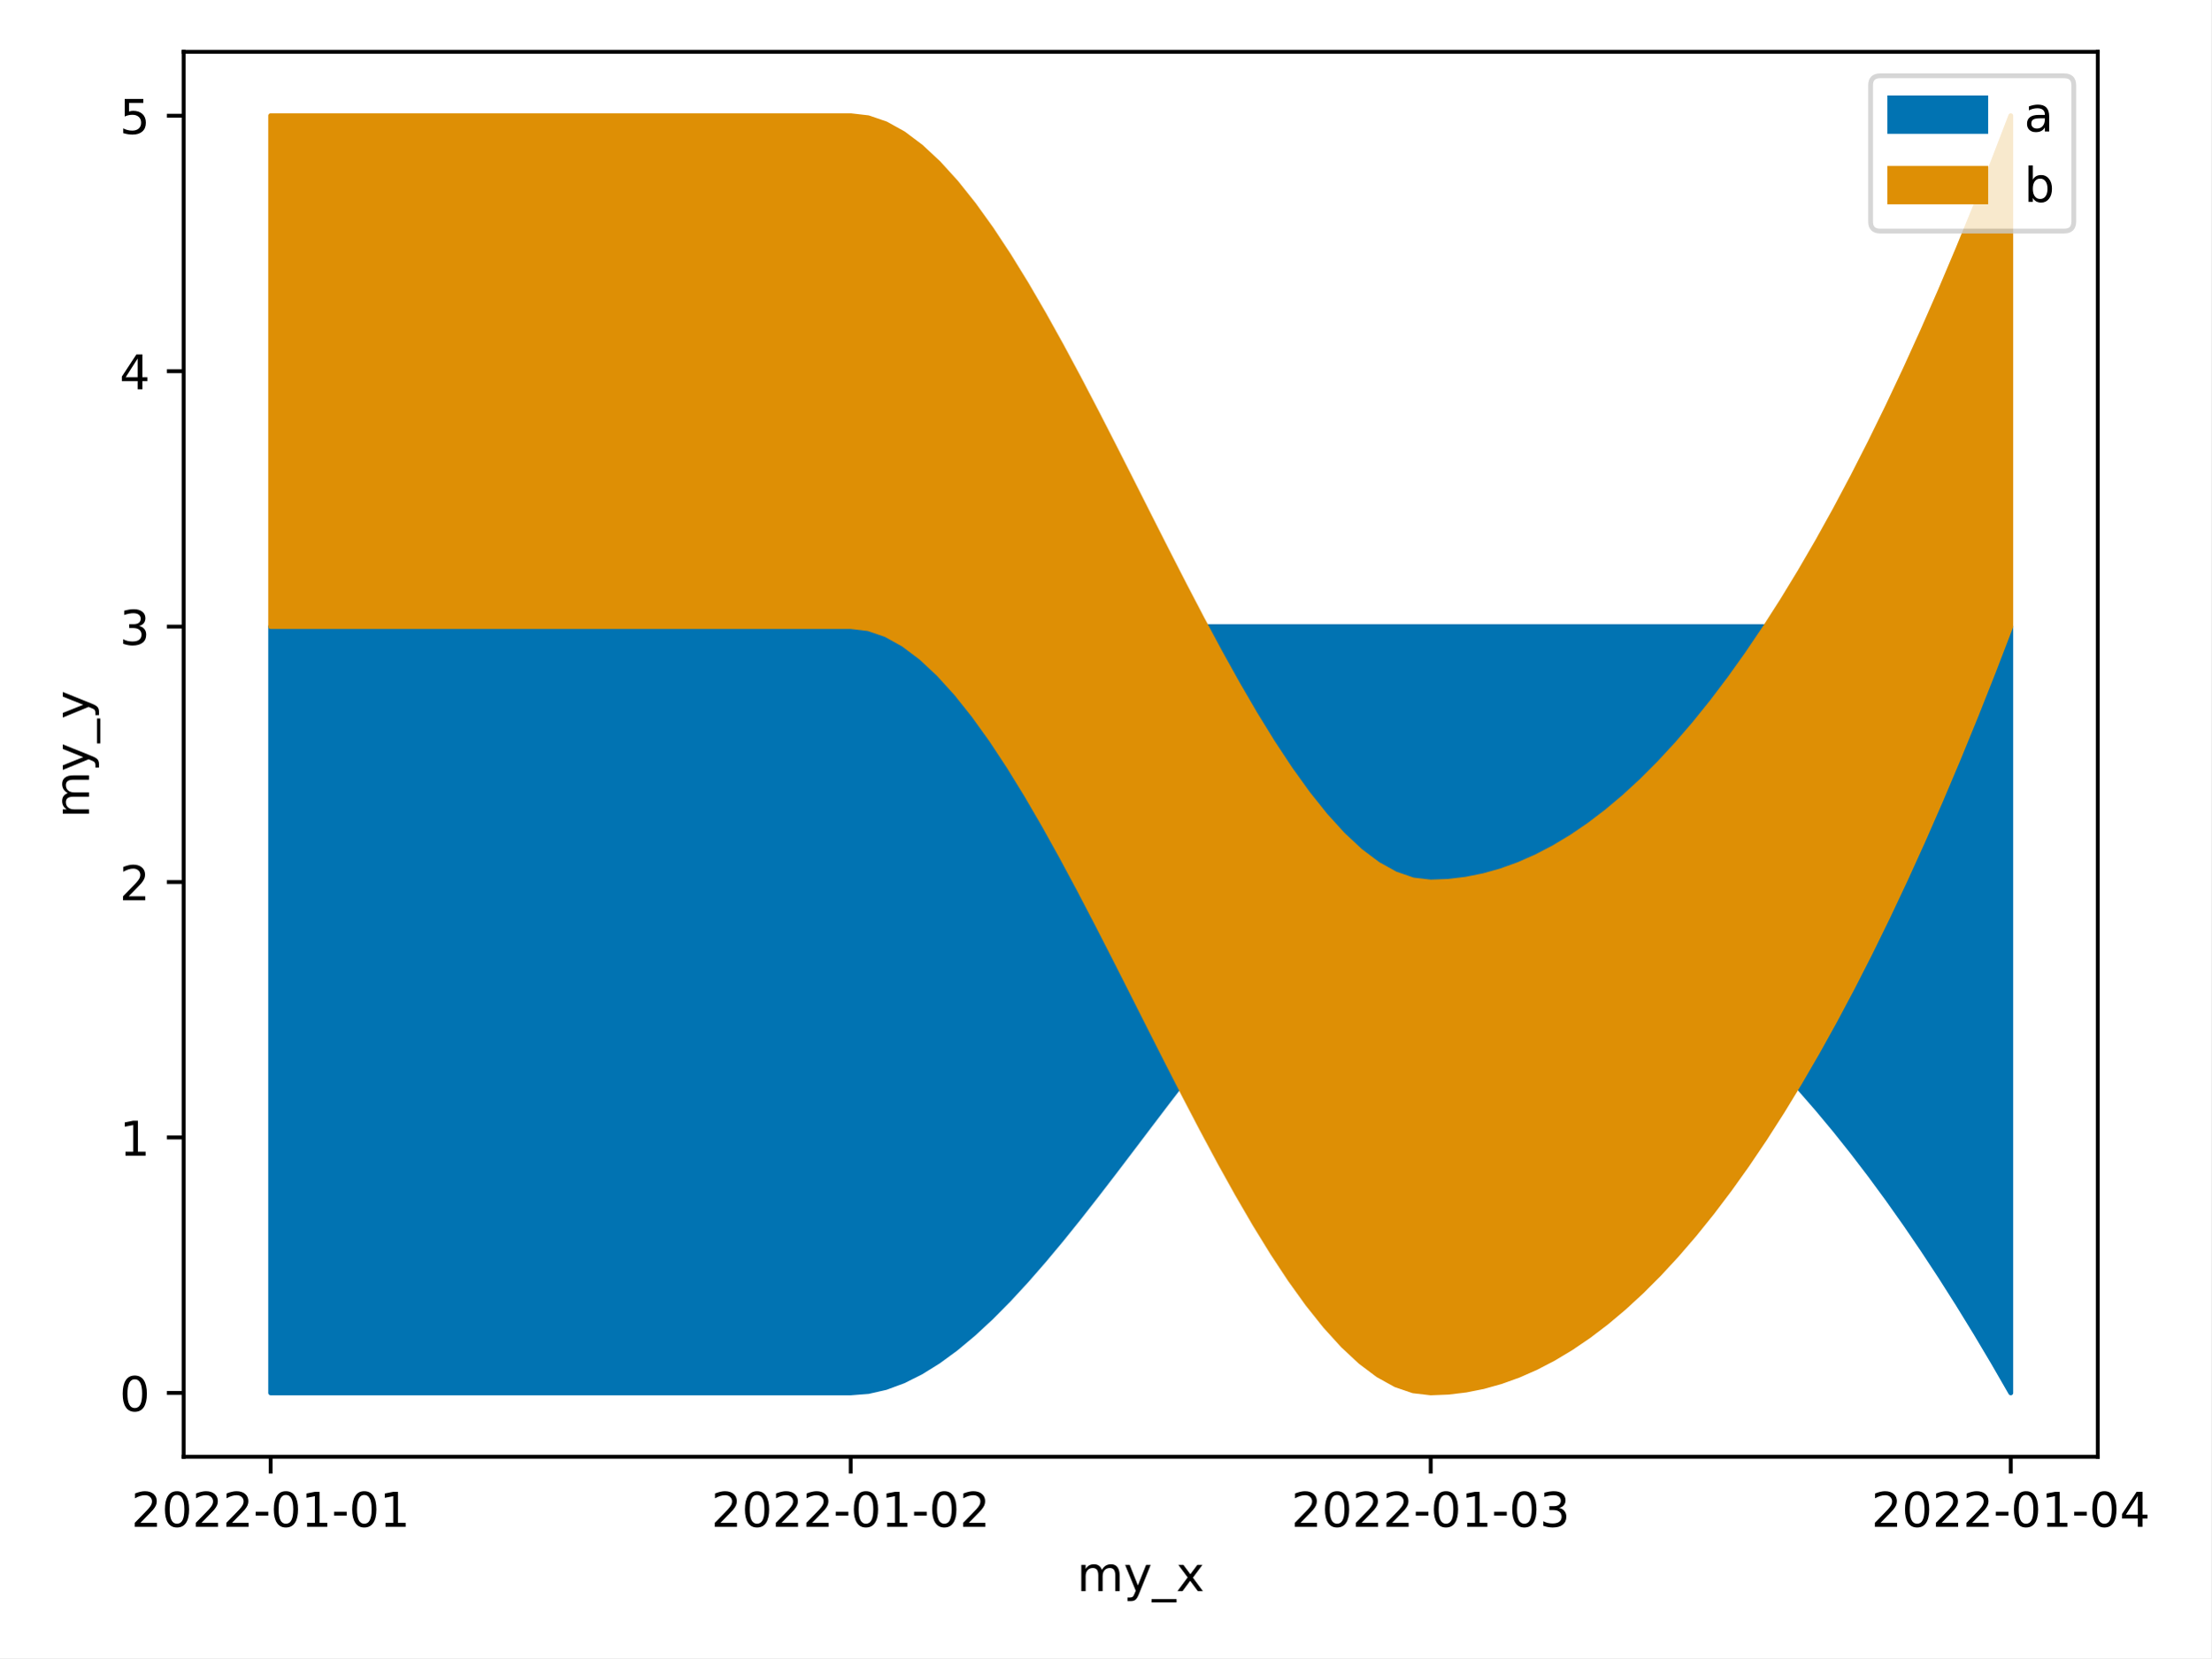
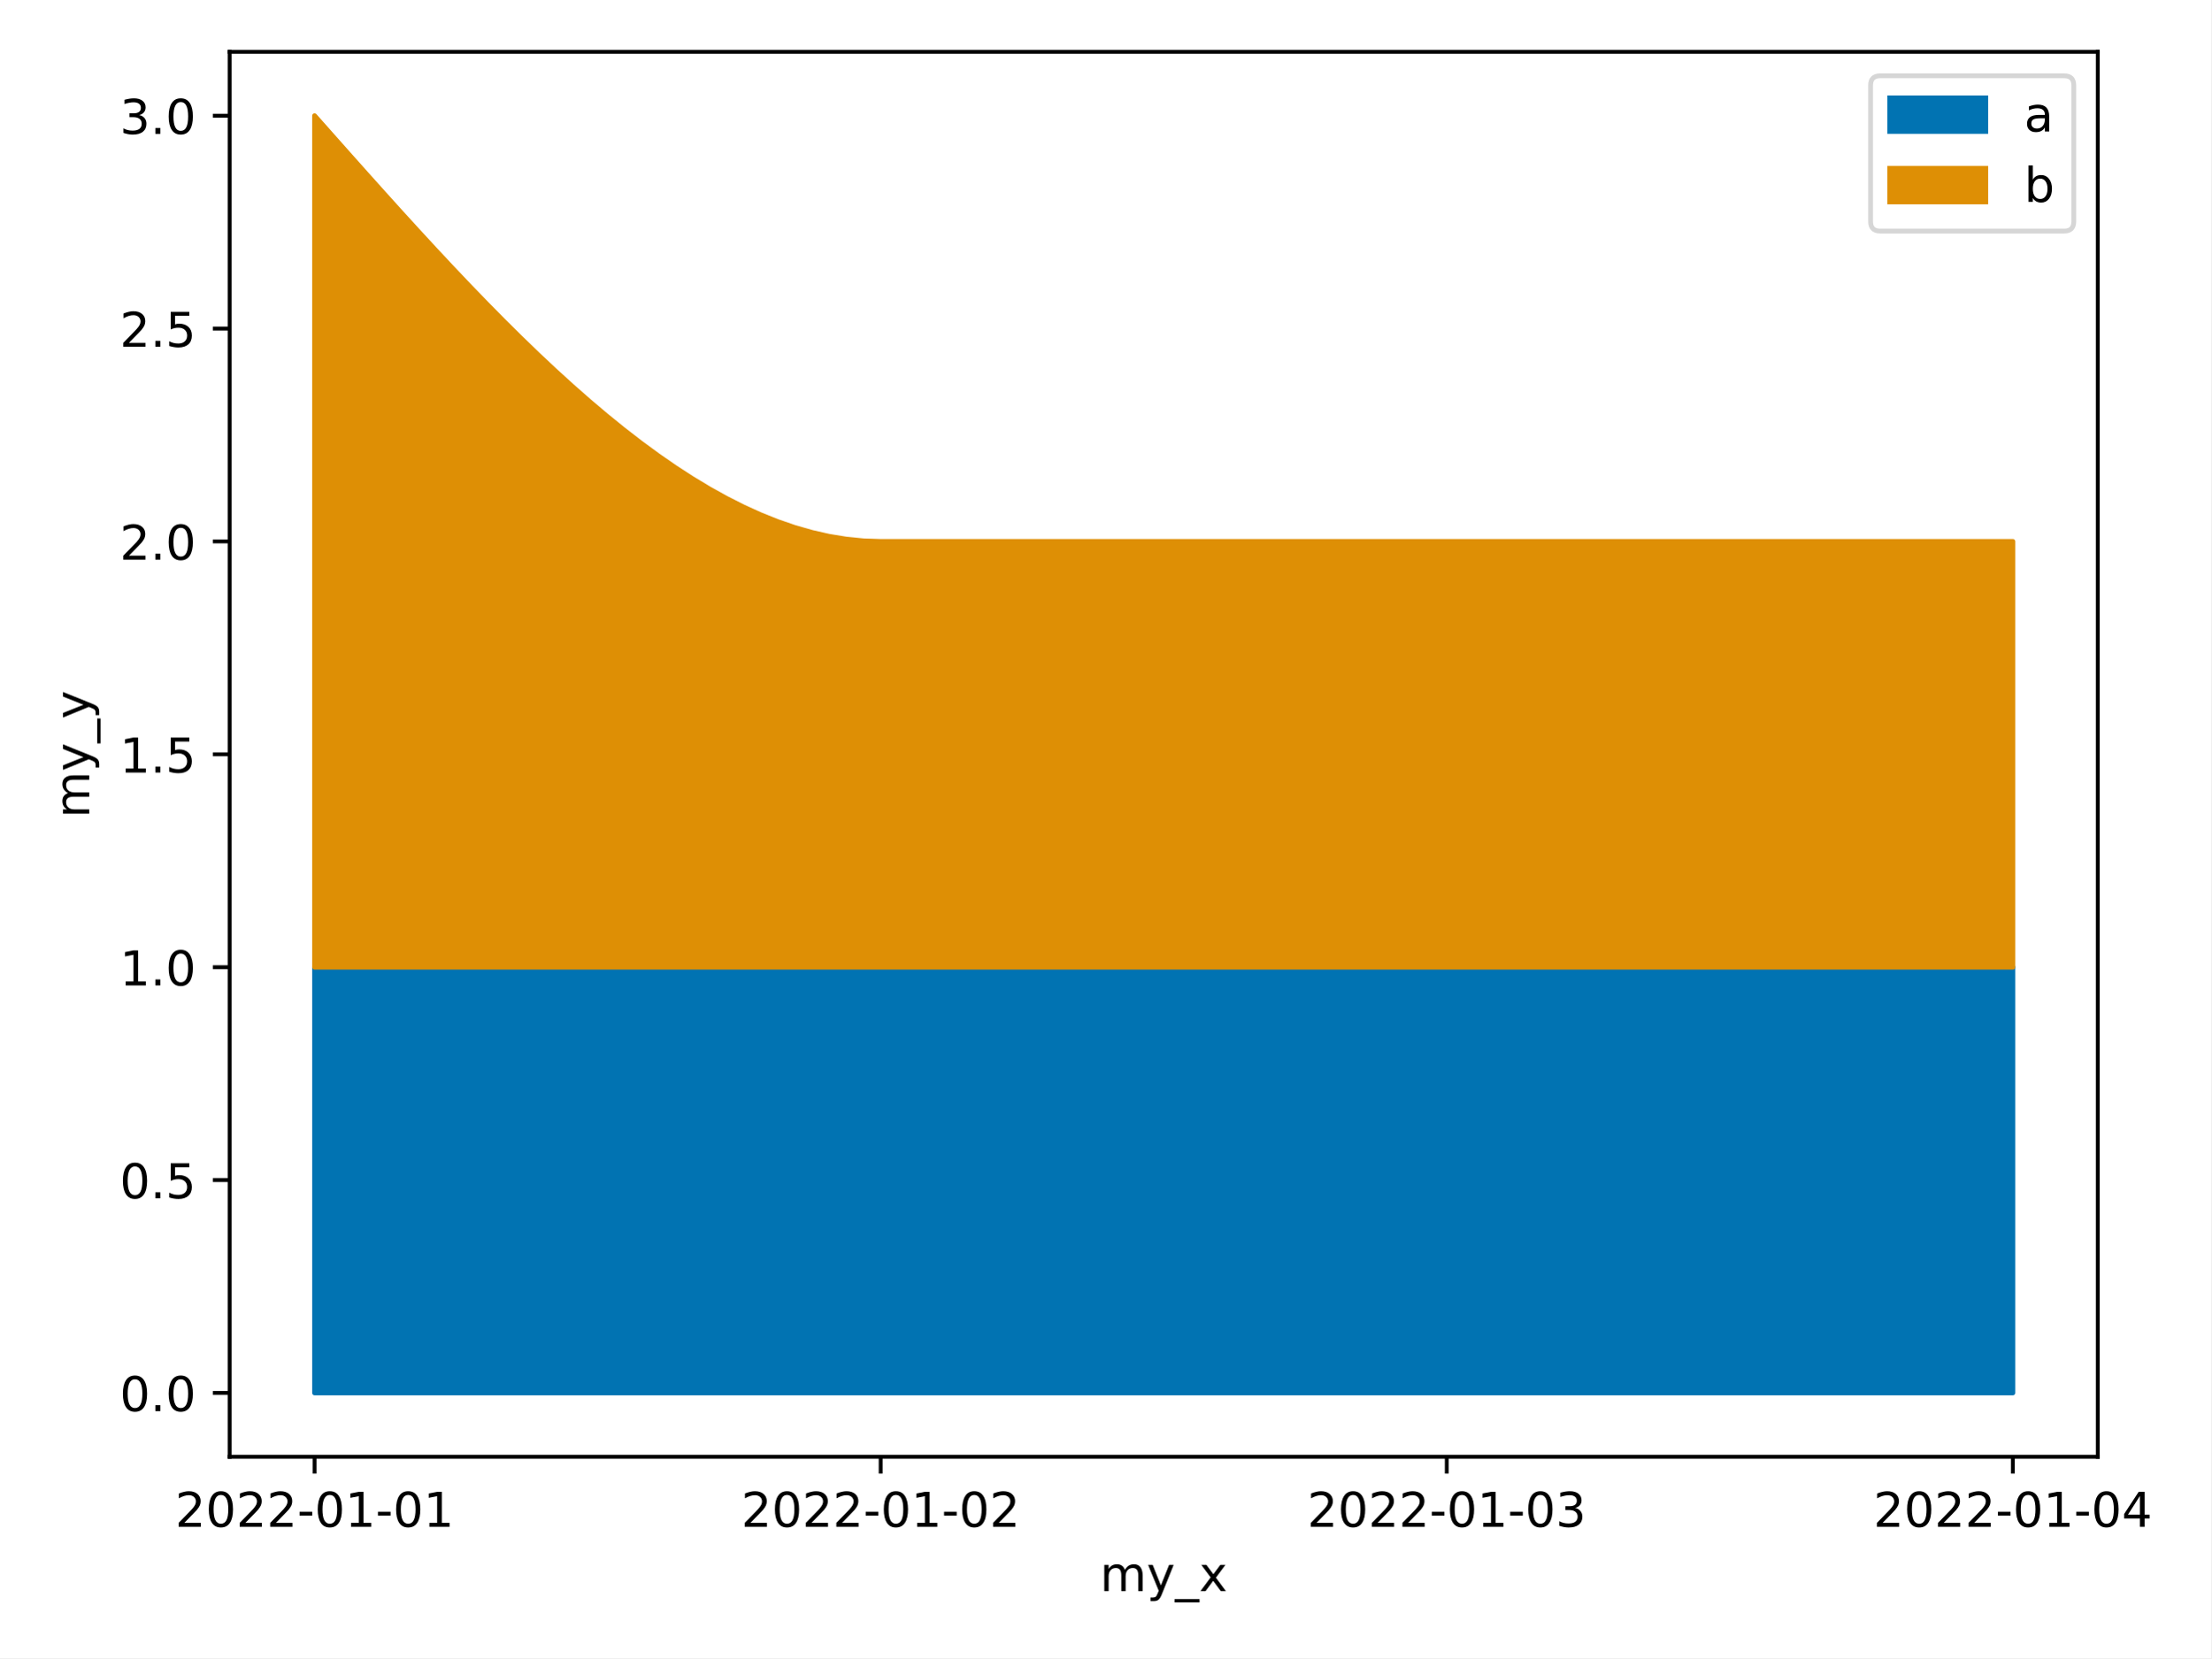
<svg xmlns="http://www.w3.org/2000/svg" xmlns:xlink="http://www.w3.org/1999/xlink" width="460.8pt" height="345.6pt" viewBox="0 0 460.8 345.6" version="1.1">
  <defs>
    <style type="text/css">*{stroke-linejoin: round; stroke-linecap: butt}</style>
  </defs>
  <g id="figure_1">
    <g id="patch_1">
      <path d="M 0 345.6 L 460.8 345.6 L 460.8 0 L 0 0 z " style="fill: #ffffff" />
    </g>
    <g id="axes_1">
      <g id="patch_2">
-         <path d="M 38.27 303.64 L 437.185 303.64 L 437.185 10.8 L 38.27 10.8 z " style="fill: #ffffff" />
+         <path d="M 47.855 303.64 L 437.185 303.64 L 437.185 10.8 L 47.855 10.8 z " style="fill: #ffffff" />
      </g>
      <g id="PolyCollection_1">
        <defs>
-           <path id="mbd8e3beb5c" d="M 56.403 -215.002 L 56.403 -55.271 L 60.066 -55.271 L 63.729 -55.271 L 67.392 -55.271 L 71.055 -55.271 L 74.718 -55.271 L 78.381 -55.271 L 82.044 -55.271 L 85.708 -55.271 L 89.371 -55.271 L 93.034 -55.271 L 96.697 -55.271 L 100.36 -55.271 L 104.023 -55.271 L 107.686 -55.271 L 111.35 -55.271 L 115.013 -55.271 L 118.676 -55.271 L 122.339 -55.271 L 126.002 -55.271 L 129.665 -55.271 L 133.328 -55.271 L 136.991 -55.271 L 140.655 -55.271 L 144.318 -55.271 L 147.981 -55.271 L 151.644 -55.271 L 155.307 -55.271 L 158.97 -55.271 L 162.633 -55.271 L 166.297 -55.271 L 169.96 -55.271 L 173.623 -55.271 L 177.286 -55.271 L 180.949 -55.558 L 184.612 -56.397 L 188.275 -57.751 L 191.938 -59.585 L 195.602 -61.864 L 199.265 -64.552 L 202.928 -67.612 L 206.591 -71.011 L 210.254 -74.712 L 213.917 -78.68 L 217.58 -82.879 L 221.244 -87.273 L 224.907 -91.827 L 228.57 -96.506 L 232.233 -101.274 L 235.896 -106.095 L 239.559 -110.934 L 243.222 -115.755 L 246.885 -120.523 L 250.549 -125.202 L 254.212 -129.756 L 257.875 -134.15 L 261.538 -138.349 L 265.201 -142.317 L 268.864 -146.018 L 272.527 -149.417 L 276.191 -152.478 L 279.854 -155.165 L 283.517 -157.444 L 287.18 -159.278 L 290.843 -160.632 L 294.506 -161.471 L 298.169 -161.758 L 301.832 -161.66 L 305.496 -161.367 L 309.159 -160.878 L 312.822 -160.194 L 316.485 -159.314 L 320.148 -158.238 L 323.811 -156.967 L 327.474 -155.5 L 331.138 -153.838 L 334.801 -151.98 L 338.464 -149.926 L 342.127 -147.677 L 345.79 -145.233 L 349.453 -142.592 L 353.116 -139.757 L 356.779 -136.725 L 360.443 -133.498 L 364.106 -130.076 L 367.769 -126.458 L 371.432 -122.644 L 375.095 -118.635 L 378.758 -114.431 L 382.421 -110.03 L 386.085 -105.434 L 389.748 -100.643 L 393.411 -95.656 L 397.074 -90.473 L 400.737 -85.095 L 404.4 -79.521 L 408.063 -73.752 L 411.726 -67.787 L 415.39 -61.627 L 419.053 -55.271 L 419.053 -215.002 L 419.053 -215.002 L 415.39 -215.002 L 411.726 -215.002 L 408.063 -215.002 L 404.4 -215.002 L 400.737 -215.002 L 397.074 -215.002 L 393.411 -215.002 L 389.748 -215.002 L 386.085 -215.002 L 382.421 -215.002 L 378.758 -215.002 L 375.095 -215.002 L 371.432 -215.002 L 367.769 -215.002 L 364.106 -215.002 L 360.443 -215.002 L 356.779 -215.002 L 353.116 -215.002 L 349.453 -215.002 L 345.79 -215.002 L 342.127 -215.002 L 338.464 -215.002 L 334.801 -215.002 L 331.138 -215.002 L 327.474 -215.002 L 323.811 -215.002 L 320.148 -215.002 L 316.485 -215.002 L 312.822 -215.002 L 309.159 -215.002 L 305.496 -215.002 L 301.832 -215.002 L 298.169 -215.002 L 294.506 -215.002 L 290.843 -215.002 L 287.18 -215.002 L 283.517 -215.002 L 279.854 -215.002 L 276.191 -215.002 L 272.527 -215.002 L 268.864 -215.002 L 265.201 -215.002 L 261.538 -215.002 L 257.875 -215.002 L 254.212 -215.002 L 250.549 -215.002 L 246.885 -215.002 L 243.222 -215.002 L 239.559 -215.002 L 235.896 -215.002 L 232.233 -215.002 L 228.57 -215.002 L 224.907 -215.002 L 221.244 -215.002 L 217.58 -215.002 L 213.917 -215.002 L 210.254 -215.002 L 206.591 -215.002 L 202.928 -215.002 L 199.265 -215.002 L 195.602 -215.002 L 191.938 -215.002 L 188.275 -215.002 L 184.612 -215.002 L 180.949 -215.002 L 177.286 -215.002 L 173.623 -215.002 L 169.96 -215.002 L 166.297 -215.002 L 162.633 -215.002 L 158.97 -215.002 L 155.307 -215.002 L 151.644 -215.002 L 147.981 -215.002 L 144.318 -215.002 L 140.655 -215.002 L 136.991 -215.002 L 133.328 -215.002 L 129.665 -215.002 L 126.002 -215.002 L 122.339 -215.002 L 118.676 -215.002 L 115.013 -215.002 L 111.35 -215.002 L 107.686 -215.002 L 104.023 -215.002 L 100.36 -215.002 L 96.697 -215.002 L 93.034 -215.002 L 89.371 -215.002 L 85.708 -215.002 L 82.044 -215.002 L 78.381 -215.002 L 74.718 -215.002 L 71.055 -215.002 L 67.392 -215.002 L 63.729 -215.002 L 60.066 -215.002 L 56.403 -215.002 z " style="stroke: #0173b2" />
+           <path id="m288d4f0848" d="M 65.552 -144.01 L 65.552 -55.271 L 69.127 -55.271 L 72.702 -55.271 L 76.277 -55.271 L 79.852 -55.271 L 83.427 -55.271 L 87.003 -55.271 L 90.578 -55.271 L 94.153 -55.271 L 97.728 -55.271 L 101.303 -55.271 L 104.878 -55.271 L 108.453 -55.271 L 112.028 -55.271 L 115.603 -55.271 L 119.179 -55.271 L 122.754 -55.271 L 126.329 -55.271 L 129.904 -55.271 L 133.479 -55.271 L 137.054 -55.271 L 140.629 -55.271 L 144.204 -55.271 L 147.78 -55.271 L 151.355 -55.271 L 154.93 -55.271 L 158.505 -55.271 L 162.08 -55.271 L 165.655 -55.271 L 169.23 -55.271 L 172.805 -55.271 L 176.38 -55.271 L 179.956 -55.271 L 183.531 -55.271 L 187.106 -55.271 L 190.681 -55.271 L 194.256 -55.271 L 197.831 -55.271 L 201.406 -55.271 L 204.981 -55.271 L 208.557 -55.271 L 212.132 -55.271 L 215.707 -55.271 L 219.282 -55.271 L 222.857 -55.271 L 226.432 -55.271 L 230.007 -55.271 L 233.582 -55.271 L 237.157 -55.271 L 240.733 -55.271 L 244.308 -55.271 L 247.883 -55.271 L 251.458 -55.271 L 255.033 -55.271 L 258.608 -55.271 L 262.183 -55.271 L 265.758 -55.271 L 269.333 -55.271 L 272.909 -55.271 L 276.484 -55.271 L 280.059 -55.271 L 283.634 -55.271 L 287.209 -55.271 L 290.784 -55.271 L 294.359 -55.271 L 297.934 -55.271 L 301.51 -55.271 L 305.085 -55.271 L 308.66 -55.271 L 312.235 -55.271 L 315.81 -55.271 L 319.385 -55.271 L 322.96 -55.271 L 326.535 -55.271 L 330.11 -55.271 L 333.686 -55.271 L 337.261 -55.271 L 340.836 -55.271 L 344.411 -55.271 L 347.986 -55.271 L 351.561 -55.271 L 355.136 -55.271 L 358.711 -55.271 L 362.287 -55.271 L 365.862 -55.271 L 369.437 -55.271 L 373.012 -55.271 L 376.587 -55.271 L 380.162 -55.271 L 383.737 -55.271 L 387.312 -55.271 L 390.887 -55.271 L 394.463 -55.271 L 398.038 -55.271 L 401.613 -55.271 L 405.188 -55.271 L 408.763 -55.271 L 412.338 -55.271 L 415.913 -55.271 L 419.488 -55.271 L 419.488 -144.01 L 419.488 -144.01 L 415.913 -144.01 L 412.338 -144.01 L 408.763 -144.01 L 405.188 -144.01 L 401.613 -144.01 L 398.038 -144.01 L 394.463 -144.01 L 390.887 -144.01 L 387.312 -144.01 L 383.737 -144.01 L 380.162 -144.01 L 376.587 -144.01 L 373.012 -144.01 L 369.437 -144.01 L 365.862 -144.01 L 362.287 -144.01 L 358.711 -144.01 L 355.136 -144.01 L 351.561 -144.01 L 347.986 -144.01 L 344.411 -144.01 L 340.836 -144.01 L 337.261 -144.01 L 333.686 -144.01 L 330.11 -144.01 L 326.535 -144.01 L 322.96 -144.01 L 319.385 -144.01 L 315.81 -144.01 L 312.235 -144.01 L 308.66 -144.01 L 305.085 -144.01 L 301.51 -144.01 L 297.934 -144.01 L 294.359 -144.01 L 290.784 -144.01 L 287.209 -144.01 L 283.634 -144.01 L 280.059 -144.01 L 276.484 -144.01 L 272.909 -144.01 L 269.333 -144.01 L 265.758 -144.01 L 262.183 -144.01 L 258.608 -144.01 L 255.033 -144.01 L 251.458 -144.01 L 247.883 -144.01 L 244.308 -144.01 L 240.733 -144.01 L 237.157 -144.01 L 233.582 -144.01 L 230.007 -144.01 L 226.432 -144.01 L 222.857 -144.01 L 219.282 -144.01 L 215.707 -144.01 L 212.132 -144.01 L 208.557 -144.01 L 204.981 -144.01 L 201.406 -144.01 L 197.831 -144.01 L 194.256 -144.01 L 190.681 -144.01 L 187.106 -144.01 L 183.531 -144.01 L 179.956 -144.01 L 176.38 -144.01 L 172.805 -144.01 L 169.23 -144.01 L 165.655 -144.01 L 162.08 -144.01 L 158.505 -144.01 L 154.93 -144.01 L 151.355 -144.01 L 147.78 -144.01 L 144.204 -144.01 L 140.629 -144.01 L 137.054 -144.01 L 133.479 -144.01 L 129.904 -144.01 L 126.329 -144.01 L 122.754 -144.01 L 119.179 -144.01 L 115.603 -144.01 L 112.028 -144.01 L 108.453 -144.01 L 104.878 -144.01 L 101.303 -144.01 L 97.728 -144.01 L 94.153 -144.01 L 90.578 -144.01 L 87.003 -144.01 L 83.427 -144.01 L 79.852 -144.01 L 76.277 -144.01 L 72.702 -144.01 L 69.127 -144.01 L 65.552 -144.01 z " style="stroke: #0173b2" />
        </defs>
-         <g clip-path="url(#p97145acd8a)">
-           <use xlink:href="#mbd8e3beb5c" x="0" y="345.6" style="fill: #0173b2; stroke: #0173b2" />
+         <g clip-path="url(#p398ac6279e)">
+           <use xlink:href="#m288d4f0848" x="0" y="345.6" style="fill: #0173b2; stroke: #0173b2" />
        </g>
      </g>
      <g id="PolyCollection_2">
        <defs>
-           <path id="m5a9ee3947d" d="M 56.403 -321.489 L 56.403 -215.002 L 60.066 -215.002 L 63.729 -215.002 L 67.392 -215.002 L 71.055 -215.002 L 74.718 -215.002 L 78.381 -215.002 L 82.044 -215.002 L 85.708 -215.002 L 89.371 -215.002 L 93.034 -215.002 L 96.697 -215.002 L 100.36 -215.002 L 104.023 -215.002 L 107.686 -215.002 L 111.35 -215.002 L 115.013 -215.002 L 118.676 -215.002 L 122.339 -215.002 L 126.002 -215.002 L 129.665 -215.002 L 133.328 -215.002 L 136.991 -215.002 L 140.655 -215.002 L 144.318 -215.002 L 147.981 -215.002 L 151.644 -215.002 L 155.307 -215.002 L 158.97 -215.002 L 162.633 -215.002 L 166.297 -215.002 L 169.96 -215.002 L 173.623 -215.002 L 177.286 -215.002 L 180.949 -214.571 L 184.612 -213.313 L 188.275 -211.282 L 191.938 -208.53 L 195.602 -205.112 L 199.265 -201.081 L 202.928 -196.489 L 206.591 -191.391 L 210.254 -185.84 L 213.917 -179.888 L 217.58 -173.59 L 221.244 -166.999 L 224.907 -160.167 L 228.57 -153.149 L 232.233 -145.997 L 235.896 -138.766 L 239.559 -131.507 L 243.222 -124.276 L 246.885 -117.124 L 250.549 -110.106 L 254.212 -103.274 L 257.875 -96.683 L 261.538 -90.384 L 265.201 -84.433 L 268.864 -78.881 L 272.527 -73.783 L 276.191 -69.192 L 279.854 -65.16 L 283.517 -61.742 L 287.18 -58.991 L 290.843 -56.96 L 294.506 -55.702 L 298.169 -55.271 L 301.832 -55.418 L 305.496 -55.858 L 309.159 -56.591 L 312.822 -57.618 L 316.485 -58.938 L 320.148 -60.551 L 323.811 -62.458 L 327.474 -64.658 L 331.138 -67.152 L 334.801 -69.939 L 338.464 -73.019 L 342.127 -76.392 L 345.79 -80.059 L 349.453 -84.02 L 353.116 -88.273 L 356.779 -92.82 L 360.443 -97.66 L 364.106 -102.794 L 367.769 -108.221 L 371.432 -113.942 L 375.095 -119.955 L 378.758 -126.262 L 382.421 -132.863 L 386.085 -139.757 L 389.748 -146.944 L 393.411 -154.424 L 397.074 -162.198 L 400.737 -170.265 L 404.4 -178.626 L 408.063 -187.28 L 411.726 -196.227 L 415.39 -205.468 L 419.053 -215.002 L 419.053 -321.489 L 419.053 -321.489 L 415.39 -311.955 L 411.726 -302.714 L 408.063 -293.767 L 404.4 -285.113 L 400.737 -276.753 L 397.074 -268.685 L 393.411 -260.912 L 389.748 -253.431 L 386.085 -246.244 L 382.421 -239.35 L 378.758 -232.75 L 375.095 -226.443 L 371.432 -220.429 L 367.769 -214.708 L 364.106 -209.281 L 360.443 -204.148 L 356.779 -199.307 L 353.116 -194.76 L 349.453 -190.507 L 345.79 -186.547 L 342.127 -182.88 L 338.464 -179.506 L 334.801 -176.426 L 331.138 -173.639 L 327.474 -171.145 L 323.811 -168.945 L 320.148 -167.039 L 316.485 -165.425 L 312.822 -164.105 L 309.159 -163.078 L 305.496 -162.345 L 301.832 -161.905 L 298.169 -161.758 L 294.506 -162.189 L 290.843 -163.447 L 287.18 -165.478 L 283.517 -168.23 L 279.854 -171.648 L 276.191 -175.679 L 272.527 -180.271 L 268.864 -185.369 L 265.201 -190.92 L 261.538 -196.872 L 257.875 -203.17 L 254.212 -209.761 L 250.549 -216.593 L 246.885 -223.611 L 243.222 -230.763 L 239.559 -237.994 L 235.896 -245.253 L 232.233 -252.484 L 228.57 -259.636 L 224.907 -266.654 L 221.244 -273.486 L 217.58 -280.077 L 213.917 -286.376 L 210.254 -292.327 L 206.591 -297.879 L 202.928 -302.977 L 199.265 -307.568 L 195.602 -311.6 L 191.938 -315.018 L 188.275 -317.769 L 184.612 -319.8 L 180.949 -321.058 L 177.286 -321.489 L 173.623 -321.489 L 169.96 -321.489 L 166.297 -321.489 L 162.633 -321.489 L 158.97 -321.489 L 155.307 -321.489 L 151.644 -321.489 L 147.981 -321.489 L 144.318 -321.489 L 140.655 -321.489 L 136.991 -321.489 L 133.328 -321.489 L 129.665 -321.489 L 126.002 -321.489 L 122.339 -321.489 L 118.676 -321.489 L 115.013 -321.489 L 111.35 -321.489 L 107.686 -321.489 L 104.023 -321.489 L 100.36 -321.489 L 96.697 -321.489 L 93.034 -321.489 L 89.371 -321.489 L 85.708 -321.489 L 82.044 -321.489 L 78.381 -321.489 L 74.718 -321.489 L 71.055 -321.489 L 67.392 -321.489 L 63.729 -321.489 L 60.066 -321.489 L 56.403 -321.489 z " style="stroke: #de8f05" />
+           <path id="mf7f702e90b" d="M 65.552 -321.489 L 65.552 -144.01 L 69.127 -144.01 L 72.702 -144.01 L 76.277 -144.01 L 79.852 -144.01 L 83.427 -144.01 L 87.003 -144.01 L 90.578 -144.01 L 94.153 -144.01 L 97.728 -144.01 L 101.303 -144.01 L 104.878 -144.01 L 108.453 -144.01 L 112.028 -144.01 L 115.603 -144.01 L 119.179 -144.01 L 122.754 -144.01 L 126.329 -144.01 L 129.904 -144.01 L 133.479 -144.01 L 137.054 -144.01 L 140.629 -144.01 L 144.204 -144.01 L 147.78 -144.01 L 151.355 -144.01 L 154.93 -144.01 L 158.505 -144.01 L 162.08 -144.01 L 165.655 -144.01 L 169.23 -144.01 L 172.805 -144.01 L 176.38 -144.01 L 179.956 -144.01 L 183.531 -144.01 L 187.106 -144.01 L 190.681 -144.01 L 194.256 -144.01 L 197.831 -144.01 L 201.406 -144.01 L 204.981 -144.01 L 208.557 -144.01 L 212.132 -144.01 L 215.707 -144.01 L 219.282 -144.01 L 222.857 -144.01 L 226.432 -144.01 L 230.007 -144.01 L 233.582 -144.01 L 237.157 -144.01 L 240.733 -144.01 L 244.308 -144.01 L 247.883 -144.01 L 251.458 -144.01 L 255.033 -144.01 L 258.608 -144.01 L 262.183 -144.01 L 265.758 -144.01 L 269.333 -144.01 L 272.909 -144.01 L 276.484 -144.01 L 280.059 -144.01 L 283.634 -144.01 L 287.209 -144.01 L 290.784 -144.01 L 294.359 -144.01 L 297.934 -144.01 L 301.51 -144.01 L 305.085 -144.01 L 308.66 -144.01 L 312.235 -144.01 L 315.81 -144.01 L 319.385 -144.01 L 322.96 -144.01 L 326.535 -144.01 L 330.11 -144.01 L 333.686 -144.01 L 337.261 -144.01 L 340.836 -144.01 L 344.411 -144.01 L 347.986 -144.01 L 351.561 -144.01 L 355.136 -144.01 L 358.711 -144.01 L 362.287 -144.01 L 365.862 -144.01 L 369.437 -144.01 L 373.012 -144.01 L 376.587 -144.01 L 380.162 -144.01 L 383.737 -144.01 L 387.312 -144.01 L 390.887 -144.01 L 394.463 -144.01 L 398.038 -144.01 L 401.613 -144.01 L 405.188 -144.01 L 408.763 -144.01 L 412.338 -144.01 L 415.913 -144.01 L 419.488 -144.01 L 419.488 -232.75 L 419.488 -232.75 L 415.913 -232.75 L 412.338 -232.75 L 408.763 -232.75 L 405.188 -232.75 L 401.613 -232.75 L 398.038 -232.75 L 394.463 -232.75 L 390.887 -232.75 L 387.312 -232.75 L 383.737 -232.75 L 380.162 -232.75 L 376.587 -232.75 L 373.012 -232.75 L 369.437 -232.75 L 365.862 -232.75 L 362.287 -232.75 L 358.711 -232.75 L 355.136 -232.75 L 351.561 -232.75 L 347.986 -232.75 L 344.411 -232.75 L 340.836 -232.75 L 337.261 -232.75 L 333.686 -232.75 L 330.11 -232.75 L 326.535 -232.75 L 322.96 -232.75 L 319.385 -232.75 L 315.81 -232.75 L 312.235 -232.75 L 308.66 -232.75 L 305.085 -232.75 L 301.51 -232.75 L 297.934 -232.75 L 294.359 -232.75 L 290.784 -232.75 L 287.209 -232.75 L 283.634 -232.75 L 280.059 -232.75 L 276.484 -232.75 L 272.909 -232.75 L 269.333 -232.75 L 265.758 -232.75 L 262.183 -232.75 L 258.608 -232.75 L 255.033 -232.75 L 251.458 -232.75 L 247.883 -232.75 L 244.308 -232.75 L 240.733 -232.75 L 237.157 -232.75 L 233.582 -232.75 L 230.007 -232.75 L 226.432 -232.75 L 222.857 -232.75 L 219.282 -232.75 L 215.707 -232.75 L 212.132 -232.75 L 208.557 -232.75 L 204.981 -232.75 L 201.406 -232.75 L 197.831 -232.75 L 194.256 -232.75 L 190.681 -232.75 L 187.106 -232.75 L 183.531 -232.75 L 179.956 -232.871 L 176.38 -233.229 L 172.805 -233.816 L 169.23 -234.626 L 165.655 -235.651 L 162.08 -236.883 L 158.505 -238.316 L 154.93 -239.94 L 151.355 -241.75 L 147.78 -243.738 L 144.204 -245.896 L 140.629 -248.217 L 137.054 -250.694 L 133.479 -253.319 L 129.904 -256.085 L 126.329 -258.984 L 122.754 -262.008 L 119.179 -265.152 L 115.603 -268.406 L 112.028 -271.765 L 108.453 -275.219 L 104.878 -278.763 L 101.303 -282.388 L 97.728 -286.087 L 94.153 -289.852 L 90.578 -293.677 L 87.003 -297.554 L 83.427 -301.475 L 79.852 -305.434 L 76.277 -309.422 L 72.702 -313.432 L 69.127 -317.457 L 65.552 -321.489 z " style="stroke: #de8f05" />
        </defs>
-         <g clip-path="url(#p97145acd8a)">
-           <use xlink:href="#m5a9ee3947d" x="0" y="345.6" style="fill: #de8f05; stroke: #de8f05" />
+         <g clip-path="url(#p398ac6279e)">
+           <use xlink:href="#mf7f702e90b" x="0" y="345.6" style="fill: #de8f05; stroke: #de8f05" />
        </g>
      </g>
      <g id="matplotlib.axis_1">
        <g id="xtick_1">
          <g id="line2d_1">
            <defs>
-               <path id="m00c86ca638" d="M 0 0 L 0 3.5 " style="stroke: #000000; stroke-width: 0.8" />
-             </defs>
-             <g>
-               <use xlink:href="#m00c86ca638" x="56.403" y="303.64" style="stroke: #000000; stroke-width: 0.8" />
+               <path id="mc05fcc2126" d="M 0 0 L 0 3.5 " style="stroke: #000000; stroke-width: 0.8" />
+             </defs>
+             <g>
+               <use xlink:href="#mc05fcc2126" x="65.552" y="303.64" style="stroke: #000000; stroke-width: 0.8" />
            </g>
          </g>
          <g id="text_1">
-             <g transform="translate(27.3447 318.2384) scale(0.1 -0.1)">
+             <g transform="translate(36.49402 318.2384) scale(0.1 -0.1)">
              <defs>
                <path id="DejaVuSans-32" d="M 1228 531 L 3431 531 L 3431 0 L 469 0 L 469 531 Q 828 903 1448 1529 Q 2069 2156 2228 2338 Q 2531 2678 2651 2914 Q 2772 3150 2772 3378 Q 2772 3750 2511 3984 Q 2250 4219 1831 4219 Q 1534 4219 1204 4116 Q 875 4013 500 3803 L 500 4441 Q 881 4594 1212 4672 Q 1544 4750 1819 4750 Q 2544 4750 2975 4387 Q 3406 4025 3406 3419 Q 3406 3131 3298 2873 Q 3191 2616 2906 2266 Q 2828 2175 2409 1742 Q 1991 1309 1228 531 z " transform="scale(0.015625)" />
                <path id="DejaVuSans-30" d="M 2034 4250 Q 1547 4250 1301 3770 Q 1056 3291 1056 2328 Q 1056 1369 1301 889 Q 1547 409 2034 409 Q 2525 409 2770 889 Q 3016 1369 3016 2328 Q 3016 3291 2770 3770 Q 2525 4250 2034 4250 z M 2034 4750 Q 2819 4750 3233 4129 Q 3647 3509 3647 2328 Q 3647 1150 3233 529 Q 2819 -91 2034 -91 Q 1250 -91 836 529 Q 422 1150 422 2328 Q 422 3509 836 4129 Q 1250 4750 2034 4750 z " transform="scale(0.015625)" />
                <path id="DejaVuSans-2d" d="M 313 2009 L 1997 2009 L 1997 1497 L 313 1497 L 313 2009 z " transform="scale(0.015625)" />
                <path id="DejaVuSans-31" d="M 794 531 L 1825 531 L 1825 4091 L 703 3866 L 703 4441 L 1819 4666 L 2450 4666 L 2450 531 L 3481 531 L 3481 0 L 794 0 L 794 531 z " transform="scale(0.015625)" />
              </defs>
              <use xlink:href="#DejaVuSans-32" />
              <use xlink:href="#DejaVuSans-30" x="63.623" />
              <use xlink:href="#DejaVuSans-32" x="127.246" />
              <use xlink:href="#DejaVuSans-32" x="190.869" />
              <use xlink:href="#DejaVuSans-2d" x="254.492" />
              <use xlink:href="#DejaVuSans-30" x="290.576" />
              <use xlink:href="#DejaVuSans-31" x="354.199" />
              <use xlink:href="#DejaVuSans-2d" x="417.822" />
              <use xlink:href="#DejaVuSans-30" x="453.906" />
              <use xlink:href="#DejaVuSans-31" x="517.529" />
            </g>
          </g>
        </g>
        <g id="xtick_2">
          <g id="line2d_2">
            <g>
-               <use xlink:href="#m00c86ca638" x="177.286" y="303.64" style="stroke: #000000; stroke-width: 0.8" />
+               <use xlink:href="#mc05fcc2126" x="183.531" y="303.64" style="stroke: #000000; stroke-width: 0.8" />
            </g>
          </g>
          <g id="text_2">
-             <g transform="translate(148.2281 318.2384) scale(0.1 -0.1)">
+             <g transform="translate(154.4729 318.2384) scale(0.1 -0.1)">
              <use xlink:href="#DejaVuSans-32" />
              <use xlink:href="#DejaVuSans-30" x="63.623" />
              <use xlink:href="#DejaVuSans-32" x="127.246" />
              <use xlink:href="#DejaVuSans-32" x="190.869" />
              <use xlink:href="#DejaVuSans-2d" x="254.492" />
              <use xlink:href="#DejaVuSans-30" x="290.576" />
              <use xlink:href="#DejaVuSans-31" x="354.199" />
              <use xlink:href="#DejaVuSans-2d" x="417.822" />
              <use xlink:href="#DejaVuSans-30" x="453.906" />
              <use xlink:href="#DejaVuSans-32" x="517.529" />
            </g>
          </g>
        </g>
        <g id="xtick_3">
          <g id="line2d_3">
            <g>
-               <use xlink:href="#m00c86ca638" x="298.169" y="303.64" style="stroke: #000000; stroke-width: 0.8" />
+               <use xlink:href="#mc05fcc2126" x="301.51" y="303.64" style="stroke: #000000; stroke-width: 0.8" />
            </g>
          </g>
          <g id="text_3">
-             <g transform="translate(269.1115 318.2384) scale(0.1 -0.1)">
+             <g transform="translate(272.4517 318.2384) scale(0.1 -0.1)">
              <defs>
                <path id="DejaVuSans-33" d="M 2597 2516 Q 3050 2419 3304 2112 Q 3559 1806 3559 1356 Q 3559 666 3084 287 Q 2609 -91 1734 -91 Q 1441 -91 1130 -33 Q 819 25 488 141 L 488 750 Q 750 597 1062 519 Q 1375 441 1716 441 Q 2309 441 2620 675 Q 2931 909 2931 1356 Q 2931 1769 2642 2001 Q 2353 2234 1838 2234 L 1294 2234 L 1294 2753 L 1863 2753 Q 2328 2753 2575 2939 Q 2822 3125 2822 3475 Q 2822 3834 2567 4026 Q 2313 4219 1838 4219 Q 1578 4219 1281 4162 Q 984 4106 628 3988 L 628 4550 Q 988 4650 1302 4700 Q 1616 4750 1894 4750 Q 2613 4750 3031 4423 Q 3450 4097 3450 3541 Q 3450 3153 3228 2886 Q 3006 2619 2597 2516 z " transform="scale(0.015625)" />
              </defs>
              <use xlink:href="#DejaVuSans-32" />
              <use xlink:href="#DejaVuSans-30" x="63.623" />
              <use xlink:href="#DejaVuSans-32" x="127.246" />
              <use xlink:href="#DejaVuSans-32" x="190.869" />
              <use xlink:href="#DejaVuSans-2d" x="254.492" />
              <use xlink:href="#DejaVuSans-30" x="290.576" />
              <use xlink:href="#DejaVuSans-31" x="354.199" />
              <use xlink:href="#DejaVuSans-2d" x="417.822" />
              <use xlink:href="#DejaVuSans-30" x="453.906" />
              <use xlink:href="#DejaVuSans-33" x="517.529" />
            </g>
          </g>
        </g>
        <g id="xtick_4">
          <g id="line2d_4">
            <g>
-               <use xlink:href="#m00c86ca638" x="419.053" y="303.64" style="stroke: #000000; stroke-width: 0.8" />
+               <use xlink:href="#mc05fcc2126" x="419.488" y="303.64" style="stroke: #000000; stroke-width: 0.8" />
            </g>
          </g>
          <g id="text_4">
-             <g transform="translate(389.9949 318.2384) scale(0.1 -0.1)">
+             <g transform="translate(390.4306 318.2384) scale(0.1 -0.1)">
              <defs>
                <path id="DejaVuSans-34" d="M 2419 4116 L 825 1625 L 2419 1625 L 2419 4116 z M 2253 4666 L 3047 4666 L 3047 1625 L 3713 1625 L 3713 1100 L 3047 1100 L 3047 0 L 2419 0 L 2419 1100 L 313 1100 L 313 1709 L 2253 4666 z " transform="scale(0.015625)" />
              </defs>
              <use xlink:href="#DejaVuSans-32" />
              <use xlink:href="#DejaVuSans-30" x="63.623" />
              <use xlink:href="#DejaVuSans-32" x="127.246" />
              <use xlink:href="#DejaVuSans-32" x="190.869" />
              <use xlink:href="#DejaVuSans-2d" x="254.492" />
              <use xlink:href="#DejaVuSans-30" x="290.576" />
              <use xlink:href="#DejaVuSans-31" x="354.199" />
              <use xlink:href="#DejaVuSans-2d" x="417.822" />
              <use xlink:href="#DejaVuSans-30" x="453.906" />
              <use xlink:href="#DejaVuSans-34" x="517.529" />
            </g>
          </g>
        </g>
        <g id="text_5">
-           <g transform="translate(224.4386 331.6384) scale(0.1 -0.1)">
+           <g transform="translate(229.2311 331.6384) scale(0.1 -0.1)">
            <defs>
              <path id="DejaVuSans-6d" d="M 3328 2828 Q 3544 3216 3844 3400 Q 4144 3584 4550 3584 Q 5097 3584 5394 3201 Q 5691 2819 5691 2113 L 5691 0 L 5113 0 L 5113 2094 Q 5113 2597 4934 2840 Q 4756 3084 4391 3084 Q 3944 3084 3684 2787 Q 3425 2491 3425 1978 L 3425 0 L 2847 0 L 2847 2094 Q 2847 2600 2669 2842 Q 2491 3084 2119 3084 Q 1678 3084 1418 2786 Q 1159 2488 1159 1978 L 1159 0 L 581 0 L 581 3500 L 1159 3500 L 1159 2956 Q 1356 3278 1631 3431 Q 1906 3584 2284 3584 Q 2666 3584 2933 3390 Q 3200 3197 3328 2828 z " transform="scale(0.015625)" />
              <path id="DejaVuSans-79" d="M 2059 -325 Q 1816 -950 1584 -1140 Q 1353 -1331 966 -1331 L 506 -1331 L 506 -850 L 844 -850 Q 1081 -850 1212 -737 Q 1344 -625 1503 -206 L 1606 56 L 191 3500 L 800 3500 L 1894 763 L 2988 3500 L 3597 3500 L 2059 -325 z " transform="scale(0.015625)" />
              <path id="DejaVuSans-5f" d="M 3263 -1063 L 3263 -1509 L -63 -1509 L -63 -1063 L 3263 -1063 z " transform="scale(0.015625)" />
              <path id="DejaVuSans-78" d="M 3513 3500 L 2247 1797 L 3578 0 L 2900 0 L 1881 1375 L 863 0 L 184 0 L 1544 1831 L 300 3500 L 978 3500 L 1906 2253 L 2834 3500 L 3513 3500 z " transform="scale(0.015625)" />
            </defs>
            <use xlink:href="#DejaVuSans-6d" />
            <use xlink:href="#DejaVuSans-79" x="97.412" />
            <use xlink:href="#DejaVuSans-5f" x="156.592" />
            <use xlink:href="#DejaVuSans-78" x="206.592" />
          </g>
        </g>
      </g>
      <g id="matplotlib.axis_2">
        <g id="ytick_1">
          <g id="line2d_5">
            <defs>
-               <path id="mc183548b2c" d="M 0 0 L -3.5 0 " style="stroke: #000000; stroke-width: 0.8" />
-             </defs>
-             <g>
-               <use xlink:href="#mc183548b2c" x="38.27" y="290.329" style="stroke: #000000; stroke-width: 0.8" />
+               <path id="m9618a607db" d="M 0 0 L -3.5 0 " style="stroke: #000000; stroke-width: 0.8" />
+             </defs>
+             <g>
+               <use xlink:href="#m9618a607db" x="47.855" y="290.329" style="stroke: #000000; stroke-width: 0.8" />
            </g>
          </g>
          <g id="text_6">
-             <g transform="translate(24.9075 294.1283) scale(0.1 -0.1)">
+             <g transform="translate(24.95188 294.1283) scale(0.1 -0.1)">
+               <defs>
+                 <path id="DejaVuSans-2e" d="M 684 794 L 1344 794 L 1344 0 L 684 0 L 684 794 z " transform="scale(0.015625)" />
+               </defs>
              <use xlink:href="#DejaVuSans-30" />
+               <use xlink:href="#DejaVuSans-2e" x="63.623" />
+               <use xlink:href="#DejaVuSans-30" x="95.41" />
            </g>
          </g>
        </g>
        <g id="ytick_2">
          <g id="line2d_6">
            <g>
-               <use xlink:href="#mc183548b2c" x="38.27" y="237.085" style="stroke: #000000; stroke-width: 0.8" />
+               <use xlink:href="#m9618a607db" x="47.855" y="245.959" style="stroke: #000000; stroke-width: 0.8" />
            </g>
          </g>
          <g id="text_7">
-             <g transform="translate(24.9075 240.8847) scale(0.1 -0.1)">
-               <use xlink:href="#DejaVuSans-31" />
+             <g transform="translate(24.95188 249.7586) scale(0.1 -0.1)">
+               <defs>
+                 <path id="DejaVuSans-35" d="M 691 4666 L 3169 4666 L 3169 4134 L 1269 4134 L 1269 2991 Q 1406 3038 1543 3061 Q 1681 3084 1819 3084 Q 2600 3084 3056 2656 Q 3513 2228 3513 1497 Q 3513 744 3044 326 Q 2575 -91 1722 -91 Q 1428 -91 1123 -41 Q 819 9 494 109 L 494 744 Q 775 591 1075 516 Q 1375 441 1709 441 Q 2250 441 2565 725 Q 2881 1009 2881 1497 Q 2881 1984 2565 2268 Q 2250 2553 1709 2553 Q 1456 2553 1204 2497 Q 953 2441 691 2322 L 691 4666 z " transform="scale(0.015625)" />
+               </defs>
+               <use xlink:href="#DejaVuSans-30" />
+               <use xlink:href="#DejaVuSans-2e" x="63.623" />
+               <use xlink:href="#DejaVuSans-35" x="95.41" />
            </g>
          </g>
        </g>
        <g id="ytick_3">
          <g id="line2d_7">
            <g>
-               <use xlink:href="#mc183548b2c" x="38.27" y="183.842" style="stroke: #000000; stroke-width: 0.8" />
+               <use xlink:href="#m9618a607db" x="47.855" y="201.59" style="stroke: #000000; stroke-width: 0.8" />
            </g>
          </g>
          <g id="text_8">
-             <g transform="translate(24.9075 187.641) scale(0.1 -0.1)">
-               <use xlink:href="#DejaVuSans-32" />
+             <g transform="translate(24.95188 205.3889) scale(0.1 -0.1)">
+               <use xlink:href="#DejaVuSans-31" />
+               <use xlink:href="#DejaVuSans-2e" x="63.623" />
+               <use xlink:href="#DejaVuSans-30" x="95.41" />
            </g>
          </g>
        </g>
        <g id="ytick_4">
          <g id="line2d_8">
            <g>
-               <use xlink:href="#mc183548b2c" x="38.27" y="130.598" style="stroke: #000000; stroke-width: 0.8" />
+               <use xlink:href="#m9618a607db" x="47.855" y="157.22" style="stroke: #000000; stroke-width: 0.8" />
            </g>
          </g>
          <g id="text_9">
-             <g transform="translate(24.9075 134.3974) scale(0.1 -0.1)">
-               <use xlink:href="#DejaVuSans-33" />
+             <g transform="translate(24.95188 161.0192) scale(0.1 -0.1)">
+               <use xlink:href="#DejaVuSans-31" />
+               <use xlink:href="#DejaVuSans-2e" x="63.623" />
+               <use xlink:href="#DejaVuSans-35" x="95.41" />
            </g>
          </g>
        </g>
        <g id="ytick_5">
          <g id="line2d_9">
            <g>
-               <use xlink:href="#mc183548b2c" x="38.27" y="77.355" style="stroke: #000000; stroke-width: 0.8" />
+               <use xlink:href="#m9618a607db" x="47.855" y="112.85" style="stroke: #000000; stroke-width: 0.8" />
            </g>
          </g>
          <g id="text_10">
-             <g transform="translate(24.9075 81.15376) scale(0.1 -0.1)">
-               <use xlink:href="#DejaVuSans-34" />
+             <g transform="translate(24.95188 116.6495) scale(0.1 -0.1)">
+               <use xlink:href="#DejaVuSans-32" />
+               <use xlink:href="#DejaVuSans-2e" x="63.623" />
+               <use xlink:href="#DejaVuSans-30" x="95.41" />
            </g>
          </g>
        </g>
        <g id="ytick_6">
          <g id="line2d_10">
            <g>
-               <use xlink:href="#mc183548b2c" x="38.27" y="24.111" style="stroke: #000000; stroke-width: 0.8" />
+               <use xlink:href="#m9618a607db" x="47.855" y="68.481" style="stroke: #000000; stroke-width: 0.8" />
            </g>
          </g>
          <g id="text_11">
-             <g transform="translate(24.9075 27.91013) scale(0.1 -0.1)">
-               <defs>
-                 <path id="DejaVuSans-35" d="M 691 4666 L 3169 4666 L 3169 4134 L 1269 4134 L 1269 2991 Q 1406 3038 1543 3061 Q 1681 3084 1819 3084 Q 2600 3084 3056 2656 Q 3513 2228 3513 1497 Q 3513 744 3044 326 Q 2575 -91 1722 -91 Q 1428 -91 1123 -41 Q 819 9 494 109 L 494 744 Q 775 591 1075 516 Q 1375 441 1709 441 Q 2250 441 2565 725 Q 2881 1009 2881 1497 Q 2881 1984 2565 2268 Q 2250 2553 1709 2553 Q 1456 2553 1204 2497 Q 953 2441 691 2322 L 691 4666 z " transform="scale(0.015625)" />
-               </defs>
-               <use xlink:href="#DejaVuSans-35" />
-             </g>
-           </g>
-         </g>
-         <g id="text_12">
-           <g transform="translate(18.54969 170.5091) rotate(-90) scale(0.1 -0.1)">
+             <g transform="translate(24.95188 72.27983) scale(0.1 -0.1)">
+               <use xlink:href="#DejaVuSans-32" />
+               <use xlink:href="#DejaVuSans-2e" x="63.623" />
+               <use xlink:href="#DejaVuSans-35" x="95.41" />
+             </g>
+           </g>
+         </g>
+         <g id="ytick_7">
+           <g id="line2d_11">
+             <g>
+               <use xlink:href="#m9618a607db" x="47.855" y="24.111" style="stroke: #000000; stroke-width: 0.8" />
+             </g>
+           </g>
+           <g id="text_12">
+             <g transform="translate(24.95188 27.91013) scale(0.1 -0.1)">
+               <use xlink:href="#DejaVuSans-33" />
+               <use xlink:href="#DejaVuSans-2e" x="63.623" />
+               <use xlink:href="#DejaVuSans-30" x="95.41" />
+             </g>
+           </g>
+         </g>
+         <g id="text_13">
+           <g transform="translate(18.59406 170.5091) rotate(-90) scale(0.1 -0.1)">
            <use xlink:href="#DejaVuSans-6d" />
            <use xlink:href="#DejaVuSans-79" x="97.412" />
            <use xlink:href="#DejaVuSans-5f" x="156.592" />
            <use xlink:href="#DejaVuSans-79" x="206.592" />
          </g>
        </g>
      </g>
      <g id="patch_3">
-         <path d="M 38.27 303.64 L 38.27 10.8 " style="fill: none; stroke: #000000; stroke-width: 0.8; stroke-linejoin: miter; stroke-linecap: square" />
+         <path d="M 47.855 303.64 L 47.855 10.8 " style="fill: none; stroke: #000000; stroke-width: 0.8; stroke-linejoin: miter; stroke-linecap: square" />
      </g>
      <g id="patch_4">
        <path d="M 437.185 303.64 L 437.185 10.8 " style="fill: none; stroke: #000000; stroke-width: 0.8; stroke-linejoin: miter; stroke-linecap: square" />
      </g>
      <g id="patch_5">
-         <path d="M 38.27 303.64 L 437.185 303.64 " style="fill: none; stroke: #000000; stroke-width: 0.8; stroke-linejoin: miter; stroke-linecap: square" />
+         <path d="M 47.855 303.64 L 437.185 303.64 " style="fill: none; stroke: #000000; stroke-width: 0.8; stroke-linejoin: miter; stroke-linecap: square" />
      </g>
      <g id="patch_6">
-         <path d="M 38.27 10.8 L 437.185 10.8 " style="fill: none; stroke: #000000; stroke-width: 0.8; stroke-linejoin: miter; stroke-linecap: square" />
+         <path d="M 47.855 10.8 L 437.185 10.8 " style="fill: none; stroke: #000000; stroke-width: 0.8; stroke-linejoin: miter; stroke-linecap: square" />
      </g>
      <g id="legend_1">
        <g id="patch_7">
          <path d="M 391.837 48.156 L 430.185 48.156 Q 432.185 48.156 432.185 46.156 L 432.185 17.8 Q 432.185 15.8 430.185 15.8 L 391.837 15.8 Q 389.837 15.8 389.837 17.8 L 389.837 46.156 Q 389.837 48.156 391.837 48.156 z " style="fill: #ffffff; opacity: 0.8; stroke: #cccccc; stroke-linejoin: miter" />
        </g>
        <g id="patch_8">
          <path d="M 393.837 27.398 L 413.837 27.398 L 413.837 20.398 L 393.837 20.398 z " style="fill: #0173b2; stroke: #0173b2; stroke-linejoin: miter" />
        </g>
-         <g id="text_13">
+         <g id="text_14">
          <g transform="translate(421.8368 27.39844) scale(0.1 -0.1)">
            <defs>
              <path id="DejaVuSans-61" d="M 2194 1759 Q 1497 1759 1228 1600 Q 959 1441 959 1056 Q 959 750 1161 570 Q 1363 391 1709 391 Q 2188 391 2477 730 Q 2766 1069 2766 1631 L 2766 1759 L 2194 1759 z M 3341 1997 L 3341 0 L 2766 0 L 2766 531 Q 2569 213 2275 61 Q 1981 -91 1556 -91 Q 1019 -91 701 211 Q 384 513 384 1019 Q 384 1609 779 1909 Q 1175 2209 1959 2209 L 2766 2209 L 2766 2266 Q 2766 2663 2505 2880 Q 2244 3097 1772 3097 Q 1472 3097 1187 3025 Q 903 2953 641 2809 L 641 3341 Q 956 3463 1253 3523 Q 1550 3584 1831 3584 Q 2591 3584 2966 3190 Q 3341 2797 3341 1997 z " transform="scale(0.015625)" />
            </defs>
            <use xlink:href="#DejaVuSans-61" />
          </g>
        </g>
        <g id="patch_9">
          <path d="M 393.837 42.077 L 413.837 42.077 L 413.837 35.077 L 393.837 35.077 z " style="fill: #de8f05; stroke: #de8f05; stroke-linejoin: miter" />
        </g>
-         <g id="text_14">
+         <g id="text_15">
          <g transform="translate(421.8368 42.07656) scale(0.1 -0.1)">
            <defs>
              <path id="DejaVuSans-62" d="M 3116 1747 Q 3116 2381 2855 2742 Q 2594 3103 2138 3103 Q 1681 3103 1420 2742 Q 1159 2381 1159 1747 Q 1159 1113 1420 752 Q 1681 391 2138 391 Q 2594 391 2855 752 Q 3116 1113 3116 1747 z M 1159 2969 Q 1341 3281 1617 3432 Q 1894 3584 2278 3584 Q 2916 3584 3314 3078 Q 3713 2572 3713 1747 Q 3713 922 3314 415 Q 2916 -91 2278 -91 Q 1894 -91 1617 61 Q 1341 213 1159 525 L 1159 0 L 581 0 L 581 4863 L 1159 4863 L 1159 2969 z " transform="scale(0.015625)" />
            </defs>
            <use xlink:href="#DejaVuSans-62" />
          </g>
        </g>
      </g>
    </g>
  </g>
  <defs>
-     <clipPath id="p97145acd8a">
-       <rect x="38.27" y="10.8" width="398.915" height="292.84" />
+     <clipPath id="p398ac6279e">
+       <rect x="47.855" y="10.8" width="389.33" height="292.84" />
    </clipPath>
  </defs>
</svg>
